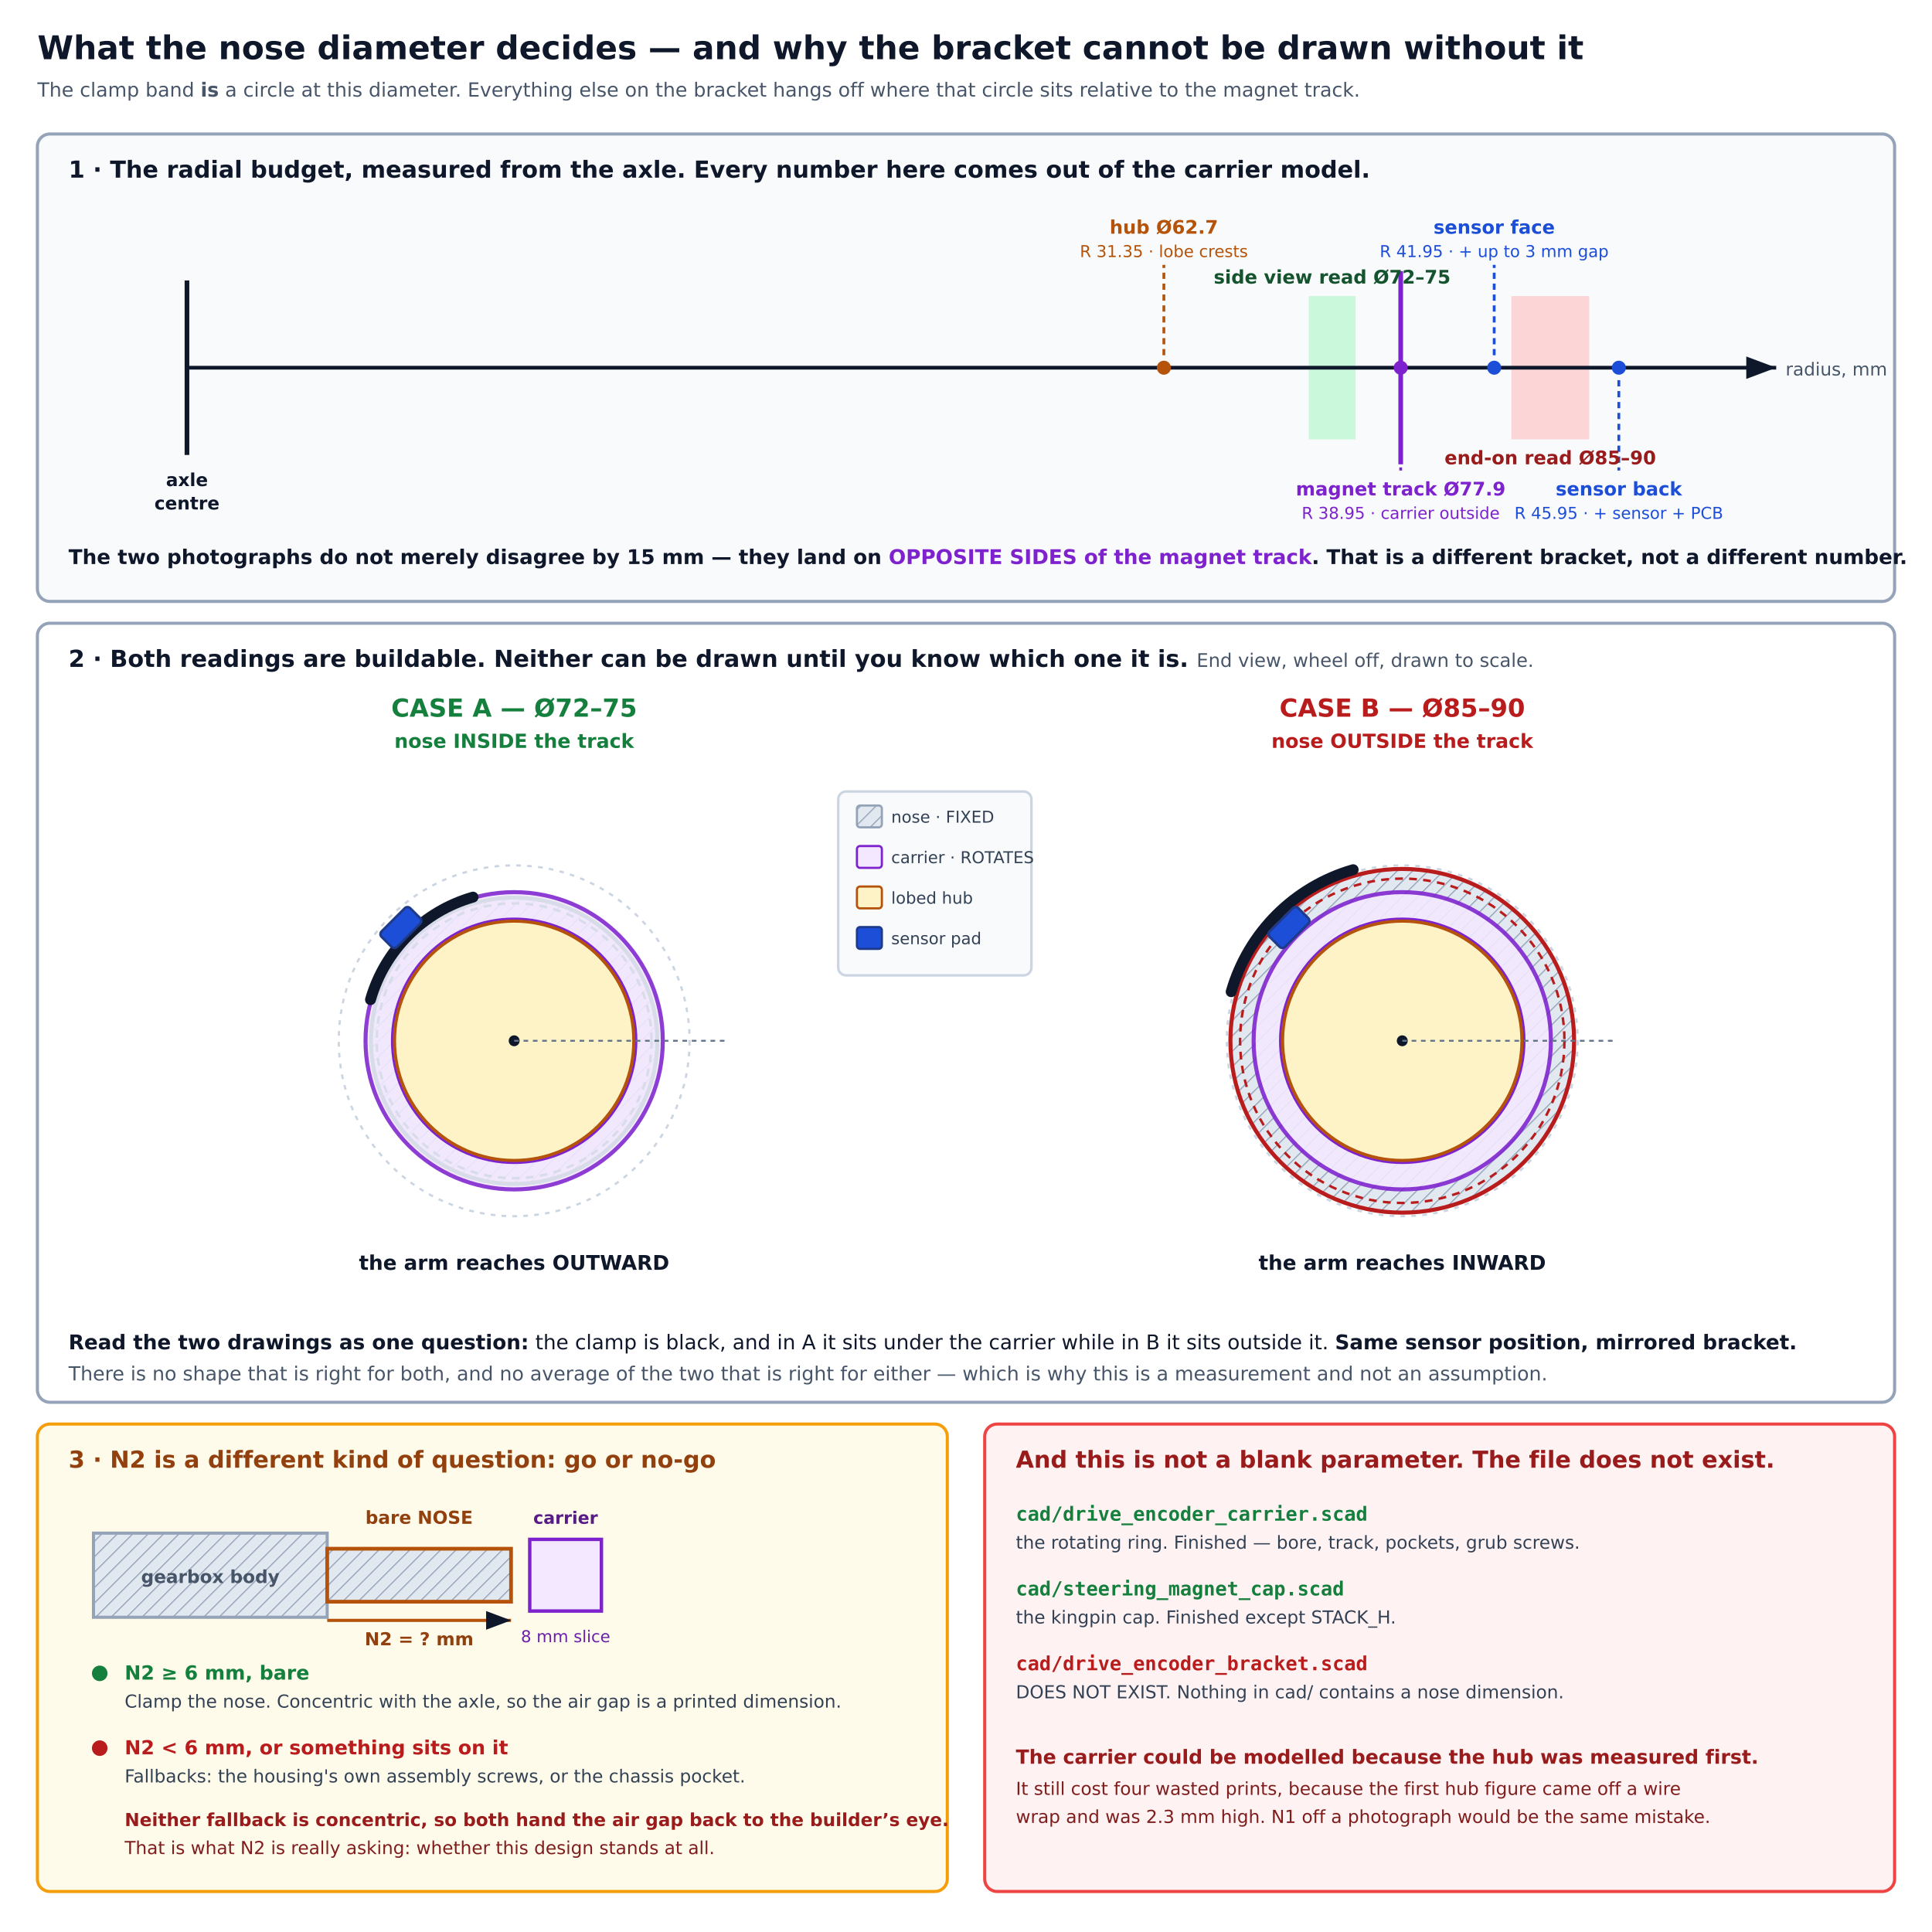
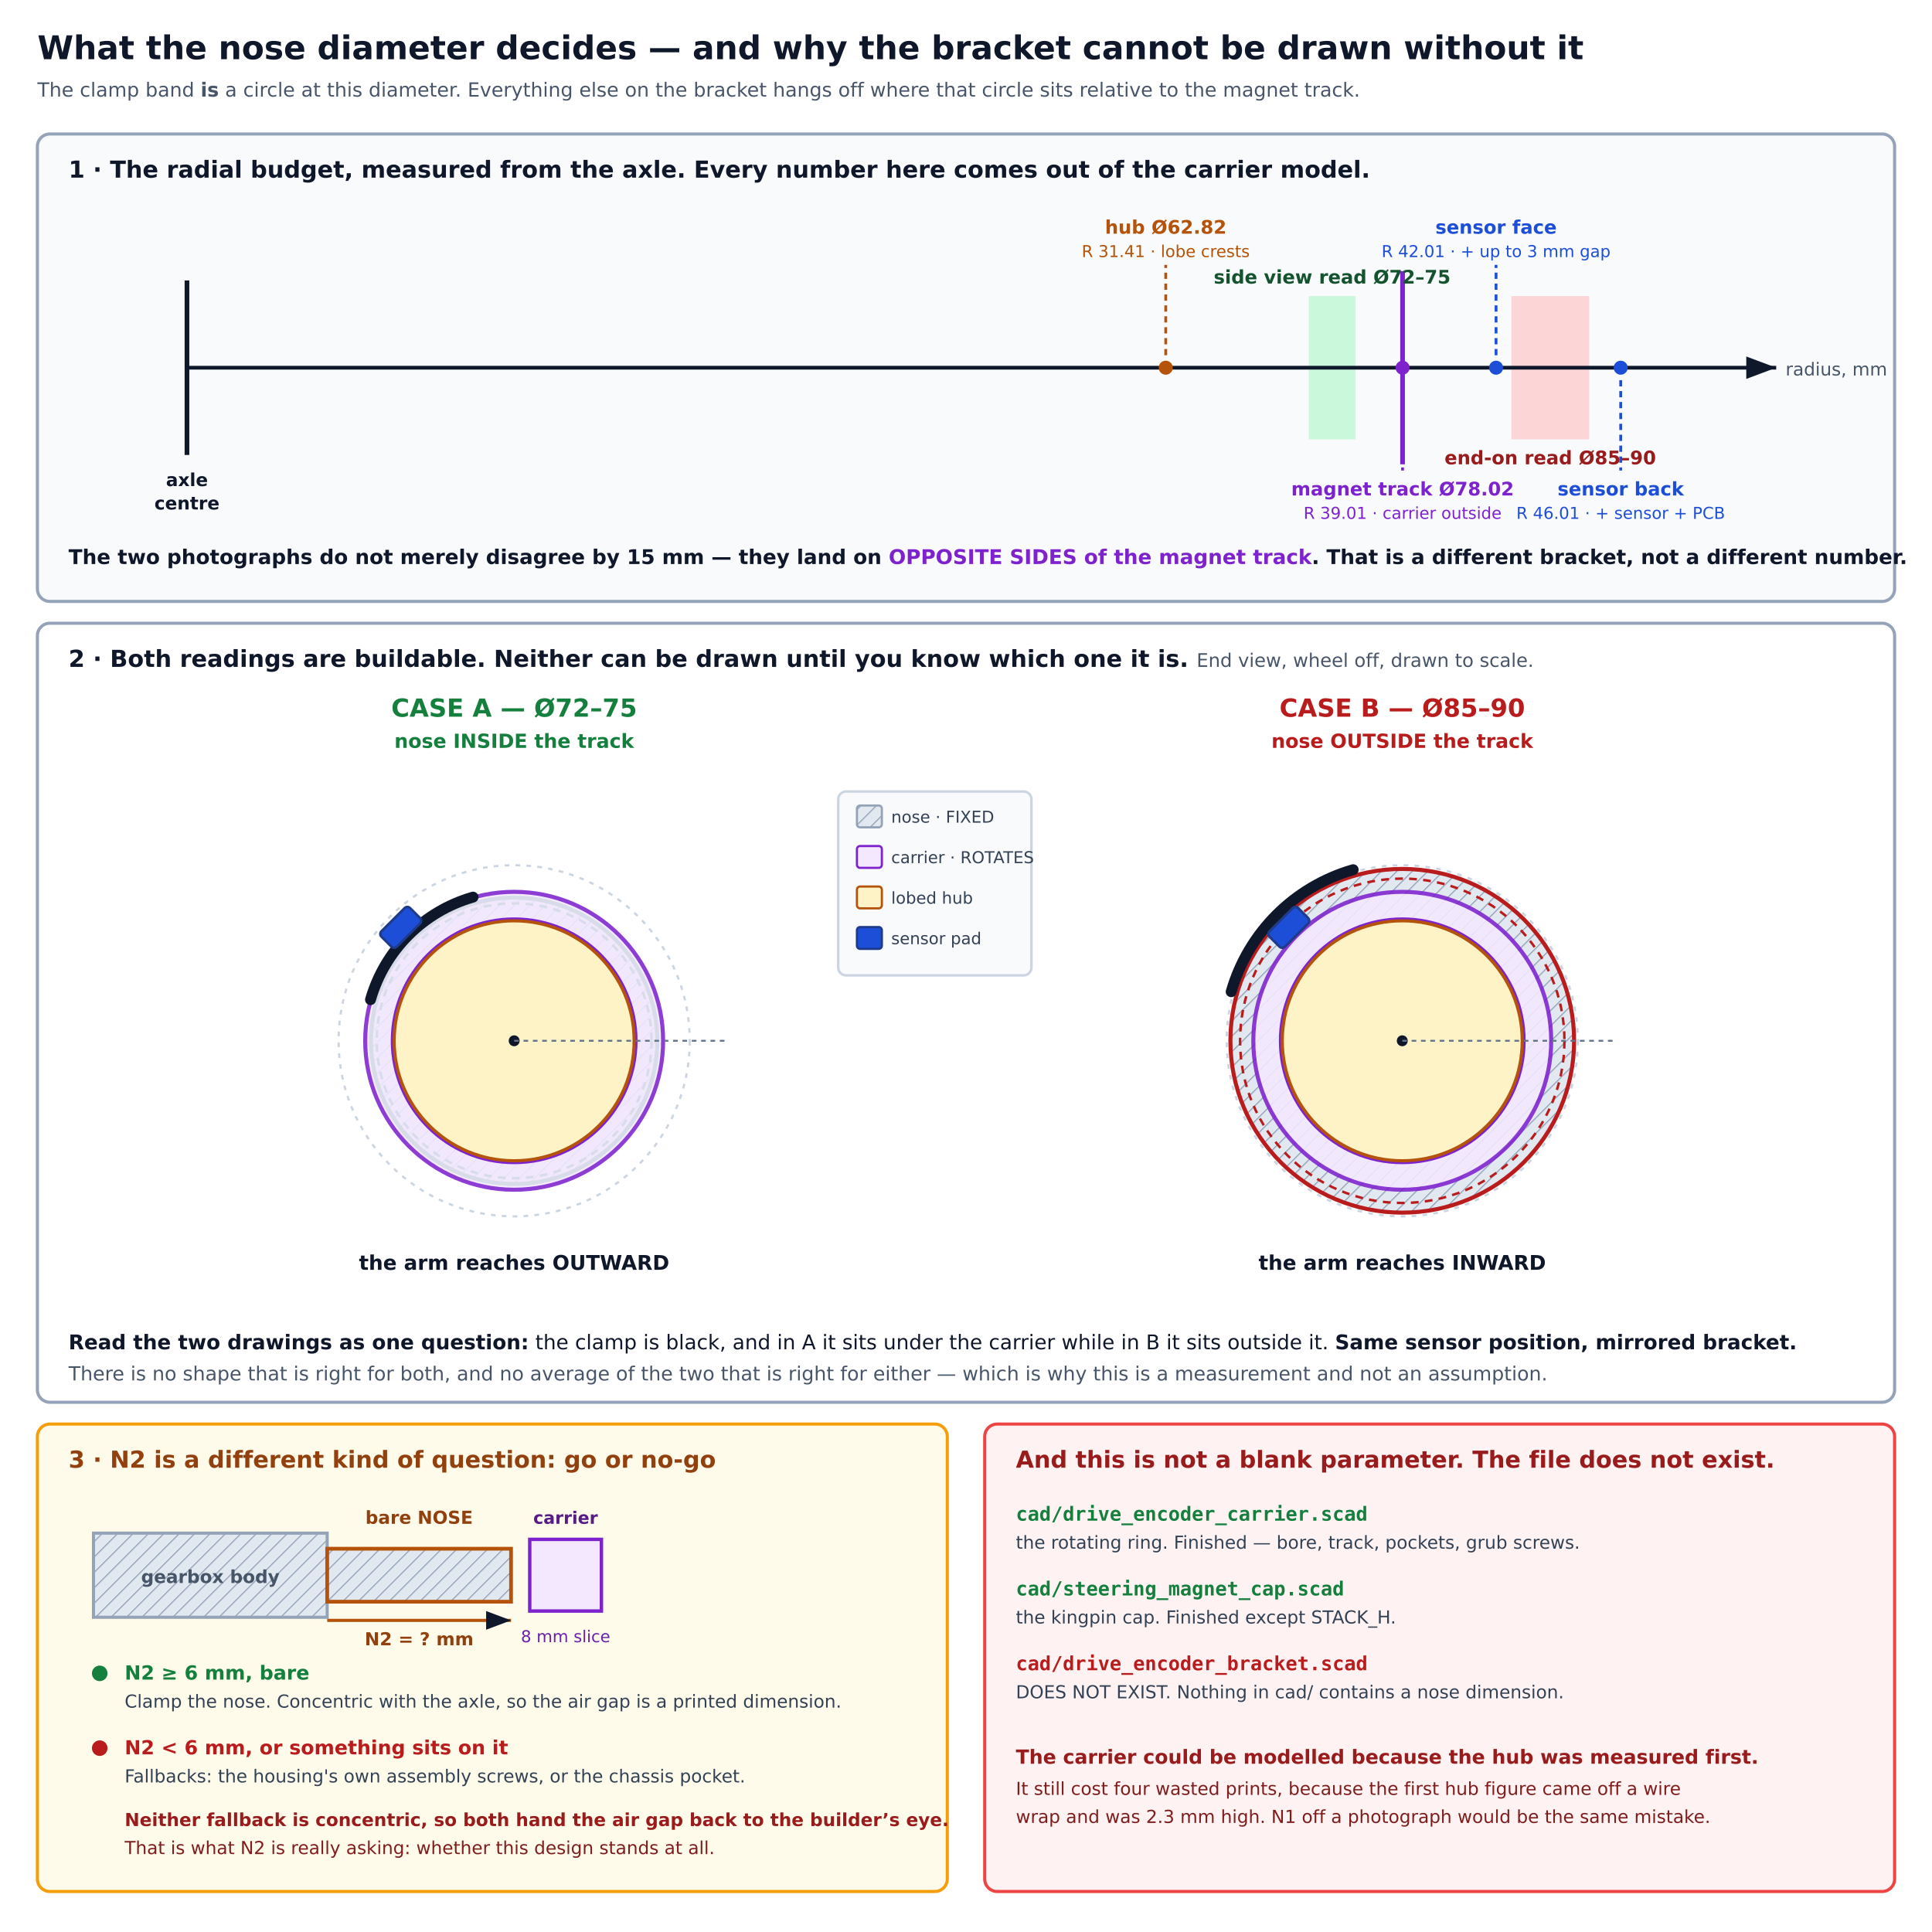
<svg xmlns="http://www.w3.org/2000/svg" viewBox="0 0 1240 1240" width="1240" height="1240" font-family="DejaVu Sans, Helvetica, Arial, sans-serif">
  <defs>
    <marker id="ar" markerWidth="9" markerHeight="9" refX="8" refY="3" orient="auto">
      <path d="M0,0 L0,6 L8,3 z" fill="#0f172a" />
    </marker>
    <marker id="arb" markerWidth="9" markerHeight="9" refX="8" refY="3" orient="auto">
      <path d="M0,0 L0,6 L8,3 z" fill="#1d4ed8" />
    </marker>
    <marker id="arr" markerWidth="9" markerHeight="9" refX="8" refY="3" orient="auto">
      <path d="M0,0 L0,6 L8,3 z" fill="#b91c1c" />
    </marker>
    <pattern id="fixed" width="7" height="7" patternUnits="userSpaceOnUse" patternTransform="rotate(45)">
      <rect width="7" height="7" fill="#e2e8f0" />
      <line x1="0" y1="0" x2="0" y2="7" stroke="#94a3b8" stroke-width="1.4" />
    </pattern>
  </defs>
  <rect width="1240" height="1240" fill="#ffffff" />
  <text x="24" y="38" font-size="21" font-weight="bold" fill="#0f172a">What the nose diameter decides — and why the bracket cannot be drawn without it</text>
  <text x="24" y="62" font-size="12.5" fill="#475569">The clamp band <tspan font-weight="bold">is</tspan> a circle at this diameter. Everything else on the bracket hangs off where that circle sits relative to the magnet track.</text>
  <rect x="24" y="86" width="1192" height="300" rx="8" fill="#f8fafc" stroke="#94a3b8" stroke-width="2" />
  <text x="44" y="114" font-size="15" font-weight="bold" fill="#0f172a">1 · The radial budget, measured from the axle. Every number here comes out of the carrier model.</text>
  <rect x="840.0" y="190" width="30.0" height="92" fill="#bbf7d0" opacity="0.75" />
  <rect x="970.0" y="190" width="50.0" height="92" fill="#fecaca" opacity="0.75" />
-   <line x1="899.0" y1="174" x2="899.0" y2="298" stroke="#7e22ce" stroke-width="3" />
+   <line x1="900.2" y1="174" x2="900.2" y2="298" stroke="#7e22ce" stroke-width="3" />
  <line x1="120" y1="236" x2="1140" y2="236" stroke="#0f172a" stroke-width="2.4" marker-end="url(#ar)" />
  <line x1="120" y1="180" x2="120" y2="292" stroke="#0f172a" stroke-width="3" />
  <text x="120" y="312" font-size="11.5" font-weight="bold" fill="#0f172a" text-anchor="middle">axle</text>
  <text x="120" y="327" font-size="11.5" font-weight="bold" fill="#0f172a" text-anchor="middle">centre</text>
  <text x="1146" y="241" font-size="11.5" fill="#475569">radius, mm</text>
-   <line x1="747.0" y1="228" x2="747.0" y2="170" stroke="#b45309" stroke-width="1.8" stroke-dasharray="4 3" />
-   <circle cx="747.0" cy="236" r="4.5" fill="#b45309" />
-   <text x="747.0" y="150" font-size="12" font-weight="bold" fill="#b45309" text-anchor="middle">hub Ø62.7</text>
-   <text x="747.0" y="165" font-size="10.5" fill="#b45309" text-anchor="middle">R 31.35 · lobe crests</text>
-   <line x1="899.0" y1="244" x2="899.0" y2="302" stroke="#7e22ce" stroke-width="1.8" stroke-dasharray="4 3" />
-   <circle cx="899.0" cy="236" r="4.5" fill="#7e22ce" />
-   <text x="899.0" y="318" font-size="12" font-weight="bold" fill="#7e22ce" text-anchor="middle">magnet track Ø77.9</text>
-   <text x="899.0" y="333" font-size="10.5" fill="#7e22ce" text-anchor="middle">R 38.95 · carrier outside</text>
-   <line x1="959.0" y1="228" x2="959.0" y2="170" stroke="#1d4ed8" stroke-width="1.8" stroke-dasharray="4 3" />
-   <circle cx="959.0" cy="236" r="4.5" fill="#1d4ed8" />
-   <text x="959.0" y="150" font-size="12" font-weight="bold" fill="#1d4ed8" text-anchor="middle">sensor face</text>
-   <text x="959.0" y="165" font-size="10.5" fill="#1d4ed8" text-anchor="middle">R 41.95 · + up to 3 mm gap</text>
-   <line x1="1039.0" y1="244" x2="1039.0" y2="302" stroke="#1d4ed8" stroke-width="1.8" stroke-dasharray="4 3" />
-   <circle cx="1039.0" cy="236" r="4.5" fill="#1d4ed8" />
-   <text x="1039.0" y="318" font-size="12" font-weight="bold" fill="#1d4ed8" text-anchor="middle">sensor back</text>
-   <text x="1039.0" y="333" font-size="10.5" fill="#1d4ed8" text-anchor="middle">R 45.95 · + sensor + PCB</text>
+   <line x1="748.2" y1="228" x2="748.2" y2="170" stroke="#b45309" stroke-width="1.8" stroke-dasharray="4 3" />
+   <circle cx="748.2" cy="236" r="4.5" fill="#b45309" />
+   <text x="748.2" y="150" font-size="12" font-weight="bold" fill="#b45309" text-anchor="middle">hub Ø62.82</text>
+   <text x="748.2" y="165" font-size="10.5" fill="#b45309" text-anchor="middle">R 31.41 · lobe crests</text>
+   <line x1="900.2" y1="244" x2="900.2" y2="302" stroke="#7e22ce" stroke-width="1.8" stroke-dasharray="4 3" />
+   <circle cx="900.2" cy="236" r="4.5" fill="#7e22ce" />
+   <text x="900.2" y="318" font-size="12" font-weight="bold" fill="#7e22ce" text-anchor="middle">magnet track Ø78.02</text>
+   <text x="900.2" y="333" font-size="10.5" fill="#7e22ce" text-anchor="middle">R 39.01 · carrier outside</text>
+   <line x1="960.2" y1="228" x2="960.2" y2="170" stroke="#1d4ed8" stroke-width="1.8" stroke-dasharray="4 3" />
+   <circle cx="960.2" cy="236" r="4.5" fill="#1d4ed8" />
+   <text x="960.2" y="150" font-size="12" font-weight="bold" fill="#1d4ed8" text-anchor="middle">sensor face</text>
+   <text x="960.2" y="165" font-size="10.5" fill="#1d4ed8" text-anchor="middle">R 42.01 · + up to 3 mm gap</text>
+   <line x1="1040.2" y1="244" x2="1040.2" y2="302" stroke="#1d4ed8" stroke-width="1.8" stroke-dasharray="4 3" />
+   <circle cx="1040.2" cy="236" r="4.5" fill="#1d4ed8" />
+   <text x="1040.2" y="318" font-size="12" font-weight="bold" fill="#1d4ed8" text-anchor="middle">sensor back</text>
+   <text x="1040.2" y="333" font-size="10.5" fill="#1d4ed8" text-anchor="middle">R 46.01 · + sensor + PCB</text>
  <text x="855.0" y="182" font-size="12" font-weight="bold" fill="#14532d" text-anchor="middle">side view read Ø72–75</text>
  <text x="995.0" y="298" font-size="12" font-weight="bold" fill="#991b1b" text-anchor="middle">end-on read Ø85–90</text>
  <text x="44" y="362" font-size="13" font-weight="bold" fill="#0f172a">The two photographs do not merely disagree by 15 mm — they land on <tspan fill="#7e22ce">OPPOSITE SIDES of the magnet track</tspan>. That is a different bracket, not a different number.</text>
  <rect x="24" y="400" width="1192" height="500" rx="8" fill="#ffffff" stroke="#94a3b8" stroke-width="2" />
  <text x="44" y="428" font-size="15" font-weight="bold" fill="#0f172a">2 · Both readings are buildable. Neither can be drawn until you know which one it is. <tspan font-size="12" font-weight="normal" fill="#475569">End view, wheel off, drawn to scale.</tspan>
  </text>
-   <circle cx="330" cy="668" r="112.6" fill="none" stroke="#cbd5e1" stroke-width="1.4" stroke-dasharray="3 4" />
+   <circle cx="330" cy="668" r="112.7" fill="none" stroke="#cbd5e1" stroke-width="1.4" stroke-dasharray="3 4" />
  <circle cx="330" cy="668" r="91.9" fill="url(#fixed)" stroke="#15803d" stroke-width="2.6" />
  <circle cx="330" cy="668" r="88.2" fill="none" stroke="#15803d" stroke-width="1.6" stroke-dasharray="5 4" />
-   <circle cx="330" cy="668" r="95.4" fill="#f3e8ff" opacity="0.88" stroke="#7e22ce" stroke-width="2.6" />
-   <circle cx="330" cy="668" r="78.3" fill="#ffffff" stroke="#7e22ce" stroke-width="1.6" />
-   <circle cx="330" cy="668" r="76.8" fill="#fef3c7" stroke="#b45309" stroke-width="2" />
+   <circle cx="330" cy="668" r="95.6" fill="#f3e8ff" opacity="0.88" stroke="#7e22ce" stroke-width="2.6" />
+   <circle cx="330" cy="668" r="78.4" fill="#ffffff" stroke="#7e22ce" stroke-width="1.6" />
+   <circle cx="330" cy="668" r="77.0" fill="#fef3c7" stroke="#b45309" stroke-width="2" />
  <circle cx="330" cy="668" r="3.5" fill="#0f172a" />
  <path d="M237.8,641.6 A95.9,95.9 0 0 1 303.6,575.8" fill="none" stroke="#0f172a" stroke-width="7" stroke-linecap="round" />
-   <line x1="262.2" y1="600.2" x2="257.3" y2="595.3" stroke="#0f172a" stroke-width="6" stroke-linecap="round" />
-   <rect x="244.3" y="588.3" width="26" height="14" rx="2.5" fill="#1d4ed8" stroke="#1e3a8a" stroke-width="1.6" transform="rotate(-45 257.3 595.3)" />
+   <line x1="262.2" y1="600.2" x2="257.2" y2="595.2" stroke="#0f172a" stroke-width="6" stroke-linecap="round" />
+   <rect x="244.2" y="588.2" width="26" height="14" rx="2.5" fill="#1d4ed8" stroke="#1e3a8a" stroke-width="1.6" transform="rotate(-45 257.2 595.2)" />
  <text x="330" y="460" font-size="16" font-weight="bold" fill="#15803d" text-anchor="middle">CASE A — Ø72–75</text>
  <text x="330" y="480" font-size="12.5" font-weight="bold" fill="#15803d" text-anchor="middle">nose INSIDE the track</text>
  <text x="330" y="815" font-size="13" font-weight="bold" fill="#0f172a" text-anchor="middle">the arm reaches OUTWARD</text>
-   <line x1="330" y1="668" x2="466.6" y2="668" stroke="#64748b" stroke-width="1.2" stroke-dasharray="3 3" />
-   <circle cx="900" cy="668" r="112.6" fill="none" stroke="#cbd5e1" stroke-width="1.4" stroke-dasharray="3 4" />
+   <line x1="330" y1="668" x2="466.7" y2="668" stroke="#64748b" stroke-width="1.2" stroke-dasharray="3 3" />
+   <circle cx="900" cy="668" r="112.7" fill="none" stroke="#cbd5e1" stroke-width="1.4" stroke-dasharray="3 4" />
  <circle cx="900" cy="668" r="110.3" fill="url(#fixed)" stroke="#b91c1c" stroke-width="2.6" />
  <circle cx="900" cy="668" r="104.1" fill="none" stroke="#b91c1c" stroke-width="1.6" stroke-dasharray="5 4" />
-   <circle cx="900" cy="668" r="95.4" fill="#f3e8ff" opacity="0.88" stroke="#7e22ce" stroke-width="2.6" />
-   <circle cx="900" cy="668" r="78.3" fill="#ffffff" stroke="#7e22ce" stroke-width="1.6" />
-   <circle cx="900" cy="668" r="76.8" fill="#fef3c7" stroke="#b45309" stroke-width="2" />
+   <circle cx="900" cy="668" r="95.6" fill="#f3e8ff" opacity="0.88" stroke="#7e22ce" stroke-width="2.6" />
+   <circle cx="900" cy="668" r="78.4" fill="#ffffff" stroke="#7e22ce" stroke-width="1.6" />
+   <circle cx="900" cy="668" r="77.0" fill="#fef3c7" stroke="#b45309" stroke-width="2" />
  <circle cx="900" cy="668" r="3.5" fill="#0f172a" />
  <path d="M790.2,636.5 A114.3,114.3 0 0 1 868.5,558.2" fill="none" stroke="#0f172a" stroke-width="7" stroke-linecap="round" />
-   <line x1="819.2" y1="587.2" x2="827.3" y2="595.3" stroke="#0f172a" stroke-width="6" stroke-linecap="round" />
-   <rect x="814.3" y="588.3" width="26" height="14" rx="2.5" fill="#1d4ed8" stroke="#1e3a8a" stroke-width="1.6" transform="rotate(-45 827.3 595.3)" />
+   <line x1="819.2" y1="587.2" x2="827.2" y2="595.2" stroke="#0f172a" stroke-width="6" stroke-linecap="round" />
+   <rect x="814.2" y="588.2" width="26" height="14" rx="2.5" fill="#1d4ed8" stroke="#1e3a8a" stroke-width="1.6" transform="rotate(-45 827.2 595.2)" />
  <text x="900" y="460" font-size="16" font-weight="bold" fill="#b91c1c" text-anchor="middle">CASE B — Ø85–90</text>
  <text x="900" y="480" font-size="12.5" font-weight="bold" fill="#b91c1c" text-anchor="middle">nose OUTSIDE the track</text>
  <text x="900" y="815" font-size="13" font-weight="bold" fill="#0f172a" text-anchor="middle">the arm reaches INWARD</text>
-   <line x1="900" y1="668" x2="1036.6" y2="668" stroke="#64748b" stroke-width="1.2" stroke-dasharray="3 3" />
+   <line x1="900" y1="668" x2="1036.7" y2="668" stroke="#64748b" stroke-width="1.2" stroke-dasharray="3 3" />
  <rect x="538" y="508" width="124" height="118" rx="5" fill="#f8fafc" stroke="#cbd5e1" stroke-width="1.6" />
  <rect x="550" y="517" width="16" height="14" rx="2" fill="url(#fixed)" stroke="#94a3b8" stroke-width="1.4" />
  <text x="572" y="528" font-size="10.5" fill="#334155">nose · FIXED</text>
  <rect x="550" y="543" width="16" height="14" rx="2" fill="#f3e8ff" stroke="#7e22ce" stroke-width="1.4" />
  <text x="572" y="554" font-size="10.5" fill="#334155">carrier · ROTATES</text>
  <rect x="550" y="569" width="16" height="14" rx="2" fill="#fef3c7" stroke="#b45309" stroke-width="1.4" />
  <text x="572" y="580" font-size="10.5" fill="#334155">lobed hub</text>
  <rect x="550" y="595" width="16" height="14" rx="2" fill="#1d4ed8" stroke="#1e3a8a" stroke-width="1.4" />
  <text x="572" y="606" font-size="10.5" fill="#334155">sensor pad</text>
  <text x="44" y="866" font-size="13" fill="#0f172a">
    <tspan font-weight="bold">Read the two drawings as one question:</tspan> the clamp is black, and in A it sits under the carrier while in B it sits outside it. <tspan font-weight="bold">Same sensor position, mirrored bracket.</tspan>
  </text>
  <text x="44" y="886" font-size="12.5" fill="#475569">There is no shape that is right for both, and no average of the two that is right for either — which is why this is a measurement and not an assumption.</text>
  <rect x="24" y="914" width="584" height="300" rx="8" fill="#fffbeb" stroke="#f59e0b" stroke-width="2" />
  <text x="44" y="942" font-size="15" font-weight="bold" fill="#92400e">3 · N2 is a different kind of question: go or no-go</text>
  <rect x="60" y="984" width="150" height="54" fill="url(#fixed)" stroke="#94a3b8" stroke-width="2" />
  <text x="135" y="1016" font-size="11.5" font-weight="bold" fill="#475569" text-anchor="middle">gearbox body</text>
  <rect x="210" y="994" width="118" height="34" fill="url(#fixed)" stroke="#b45309" stroke-width="2.4" />
  <text x="269" y="978" font-size="11.5" font-weight="bold" fill="#92400e" text-anchor="middle">bare NOSE</text>
  <line x1="210" y1="1040" x2="328" y2="1040" stroke="#b45309" stroke-width="2" marker-end="url(#ar)" />
  <text x="269" y="1056" font-size="11.5" font-weight="bold" fill="#92400e" text-anchor="middle">N2 = ? mm</text>
  <rect x="340" y="988" width="46" height="46" fill="#f3e8ff" stroke="#7e22ce" stroke-width="2.2" />
  <text x="363" y="978" font-size="11" font-weight="bold" fill="#581c87" text-anchor="middle">carrier</text>
  <text x="363" y="1054" font-size="10.5" fill="#6b21a8" text-anchor="middle">8 mm slice</text>
  <circle cx="64" cy="1074" r="5" fill="#15803d" />
  <text x="80" y="1078" font-size="12.5" font-weight="bold" fill="#15803d">N2 ≥ 6 mm, bare</text>
  <text x="80" y="1096" font-size="11.5" fill="#334155">Clamp the nose. Concentric with the axle, so the air gap is a printed dimension.</text>
  <circle cx="64" cy="1122" r="5" fill="#b91c1c" />
  <text x="80" y="1126" font-size="12.5" font-weight="bold" fill="#b91c1c">N2 &lt; 6 mm, or something sits on it</text>
  <text x="80" y="1144" font-size="11.5" fill="#334155">Fallbacks: the housing's own assembly screws, or the chassis pocket. </text>
  <text x="80" y="1172" font-size="11.5" font-weight="bold" fill="#991b1b">Neither fallback is concentric, so both hand the air gap back to the builder’s eye.</text>
  <text x="80" y="1190" font-size="11.5" fill="#7f1d1d">That is what N2 is really asking: whether this design stands at all.</text>
  <rect x="632" y="914" width="584" height="300" rx="8" fill="#fef2f2" stroke="#ef4444" stroke-width="2" />
  <text x="652" y="942" font-size="15" font-weight="bold" fill="#991b1b">And this is not a blank parameter. The file does not exist.</text>
  <text x="652" y="976" font-size="12.5" font-family="DejaVu Sans Mono, monospace" font-weight="bold" fill="#15803d">cad/drive_encoder_carrier.scad</text>
  <text x="652" y="994" font-size="11.5" fill="#334155">the rotating ring. Finished — bore, track, pockets, grub screws.</text>
  <text x="652" y="1024" font-size="12.5" font-family="DejaVu Sans Mono, monospace" font-weight="bold" fill="#15803d">cad/steering_magnet_cap.scad</text>
  <text x="652" y="1042" font-size="11.5" fill="#334155">the kingpin cap. Finished except STACK_H.</text>
  <text x="652" y="1072" font-size="12.5" font-family="DejaVu Sans Mono, monospace" font-weight="bold" fill="#b91c1c">cad/drive_encoder_bracket.scad</text>
  <text x="652" y="1090" font-size="11.5" fill="#334155">DOES NOT EXIST. Nothing in cad/ contains a nose dimension.</text>
  <text x="652" y="1132" font-size="12.5" font-weight="bold" fill="#991b1b">The carrier could be modelled because the hub was measured first.</text>
  <text x="652" y="1152" font-size="11.5" fill="#7f1d1d">It still cost four wasted prints, because the first hub figure came off a wire</text>
  <text x="652" y="1170" font-size="11.5" fill="#7f1d1d">wrap and was 2.3 mm high. N1 off a photograph would be the same mistake.</text>
</svg>
